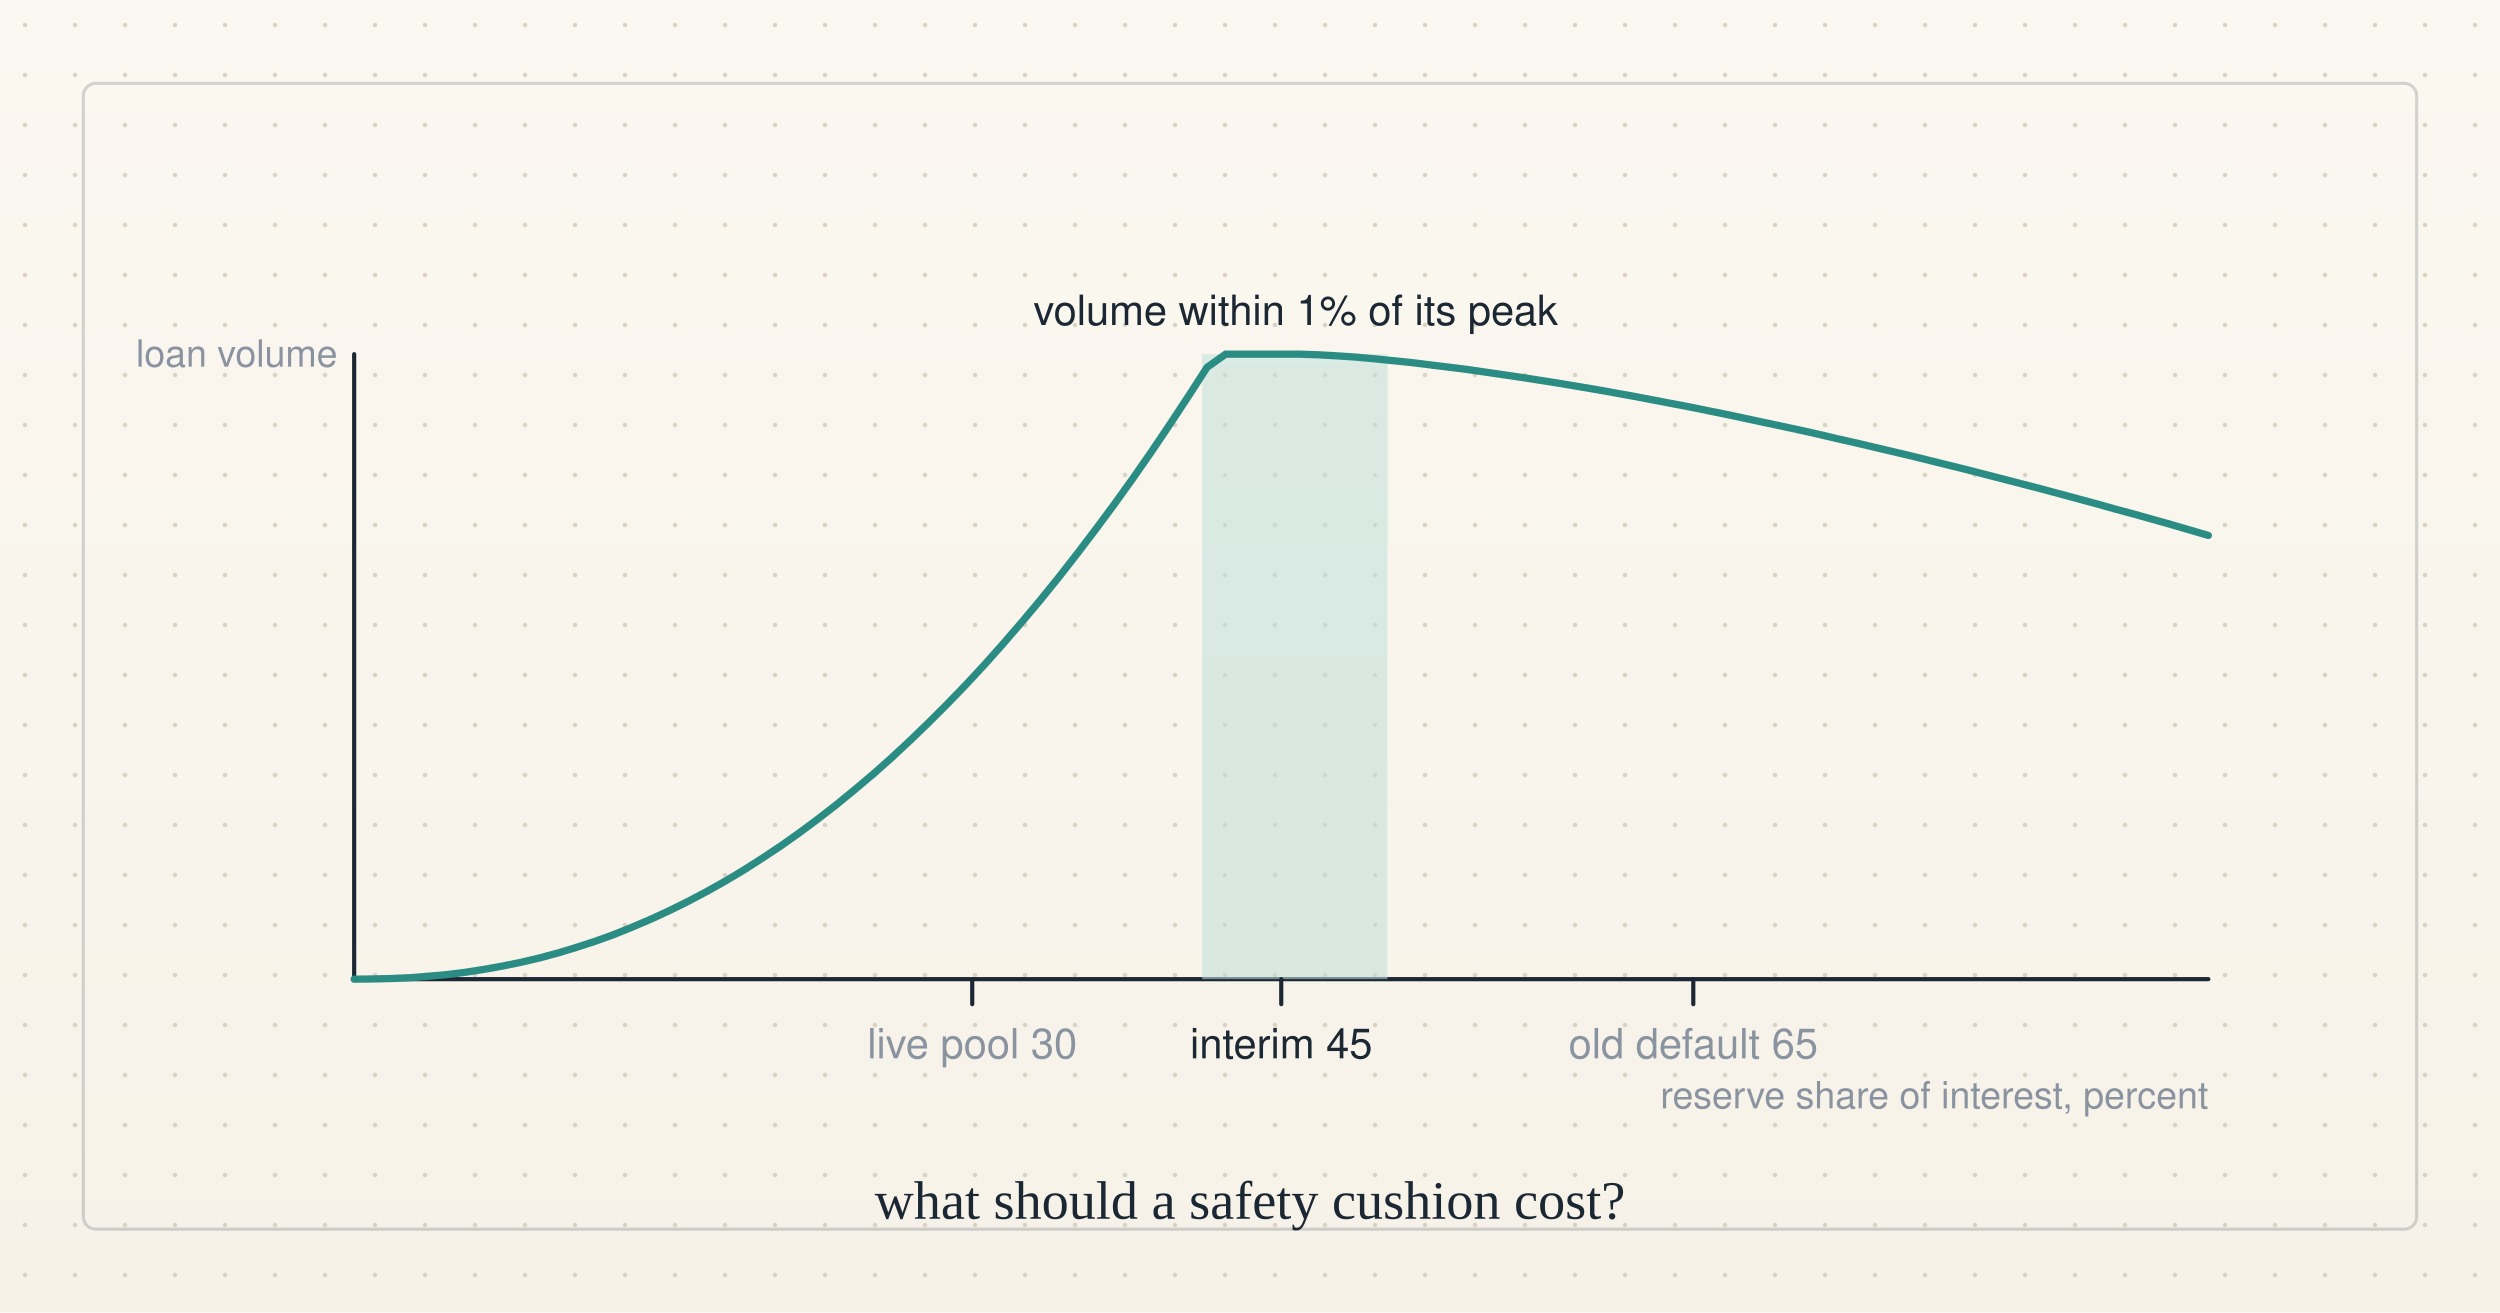
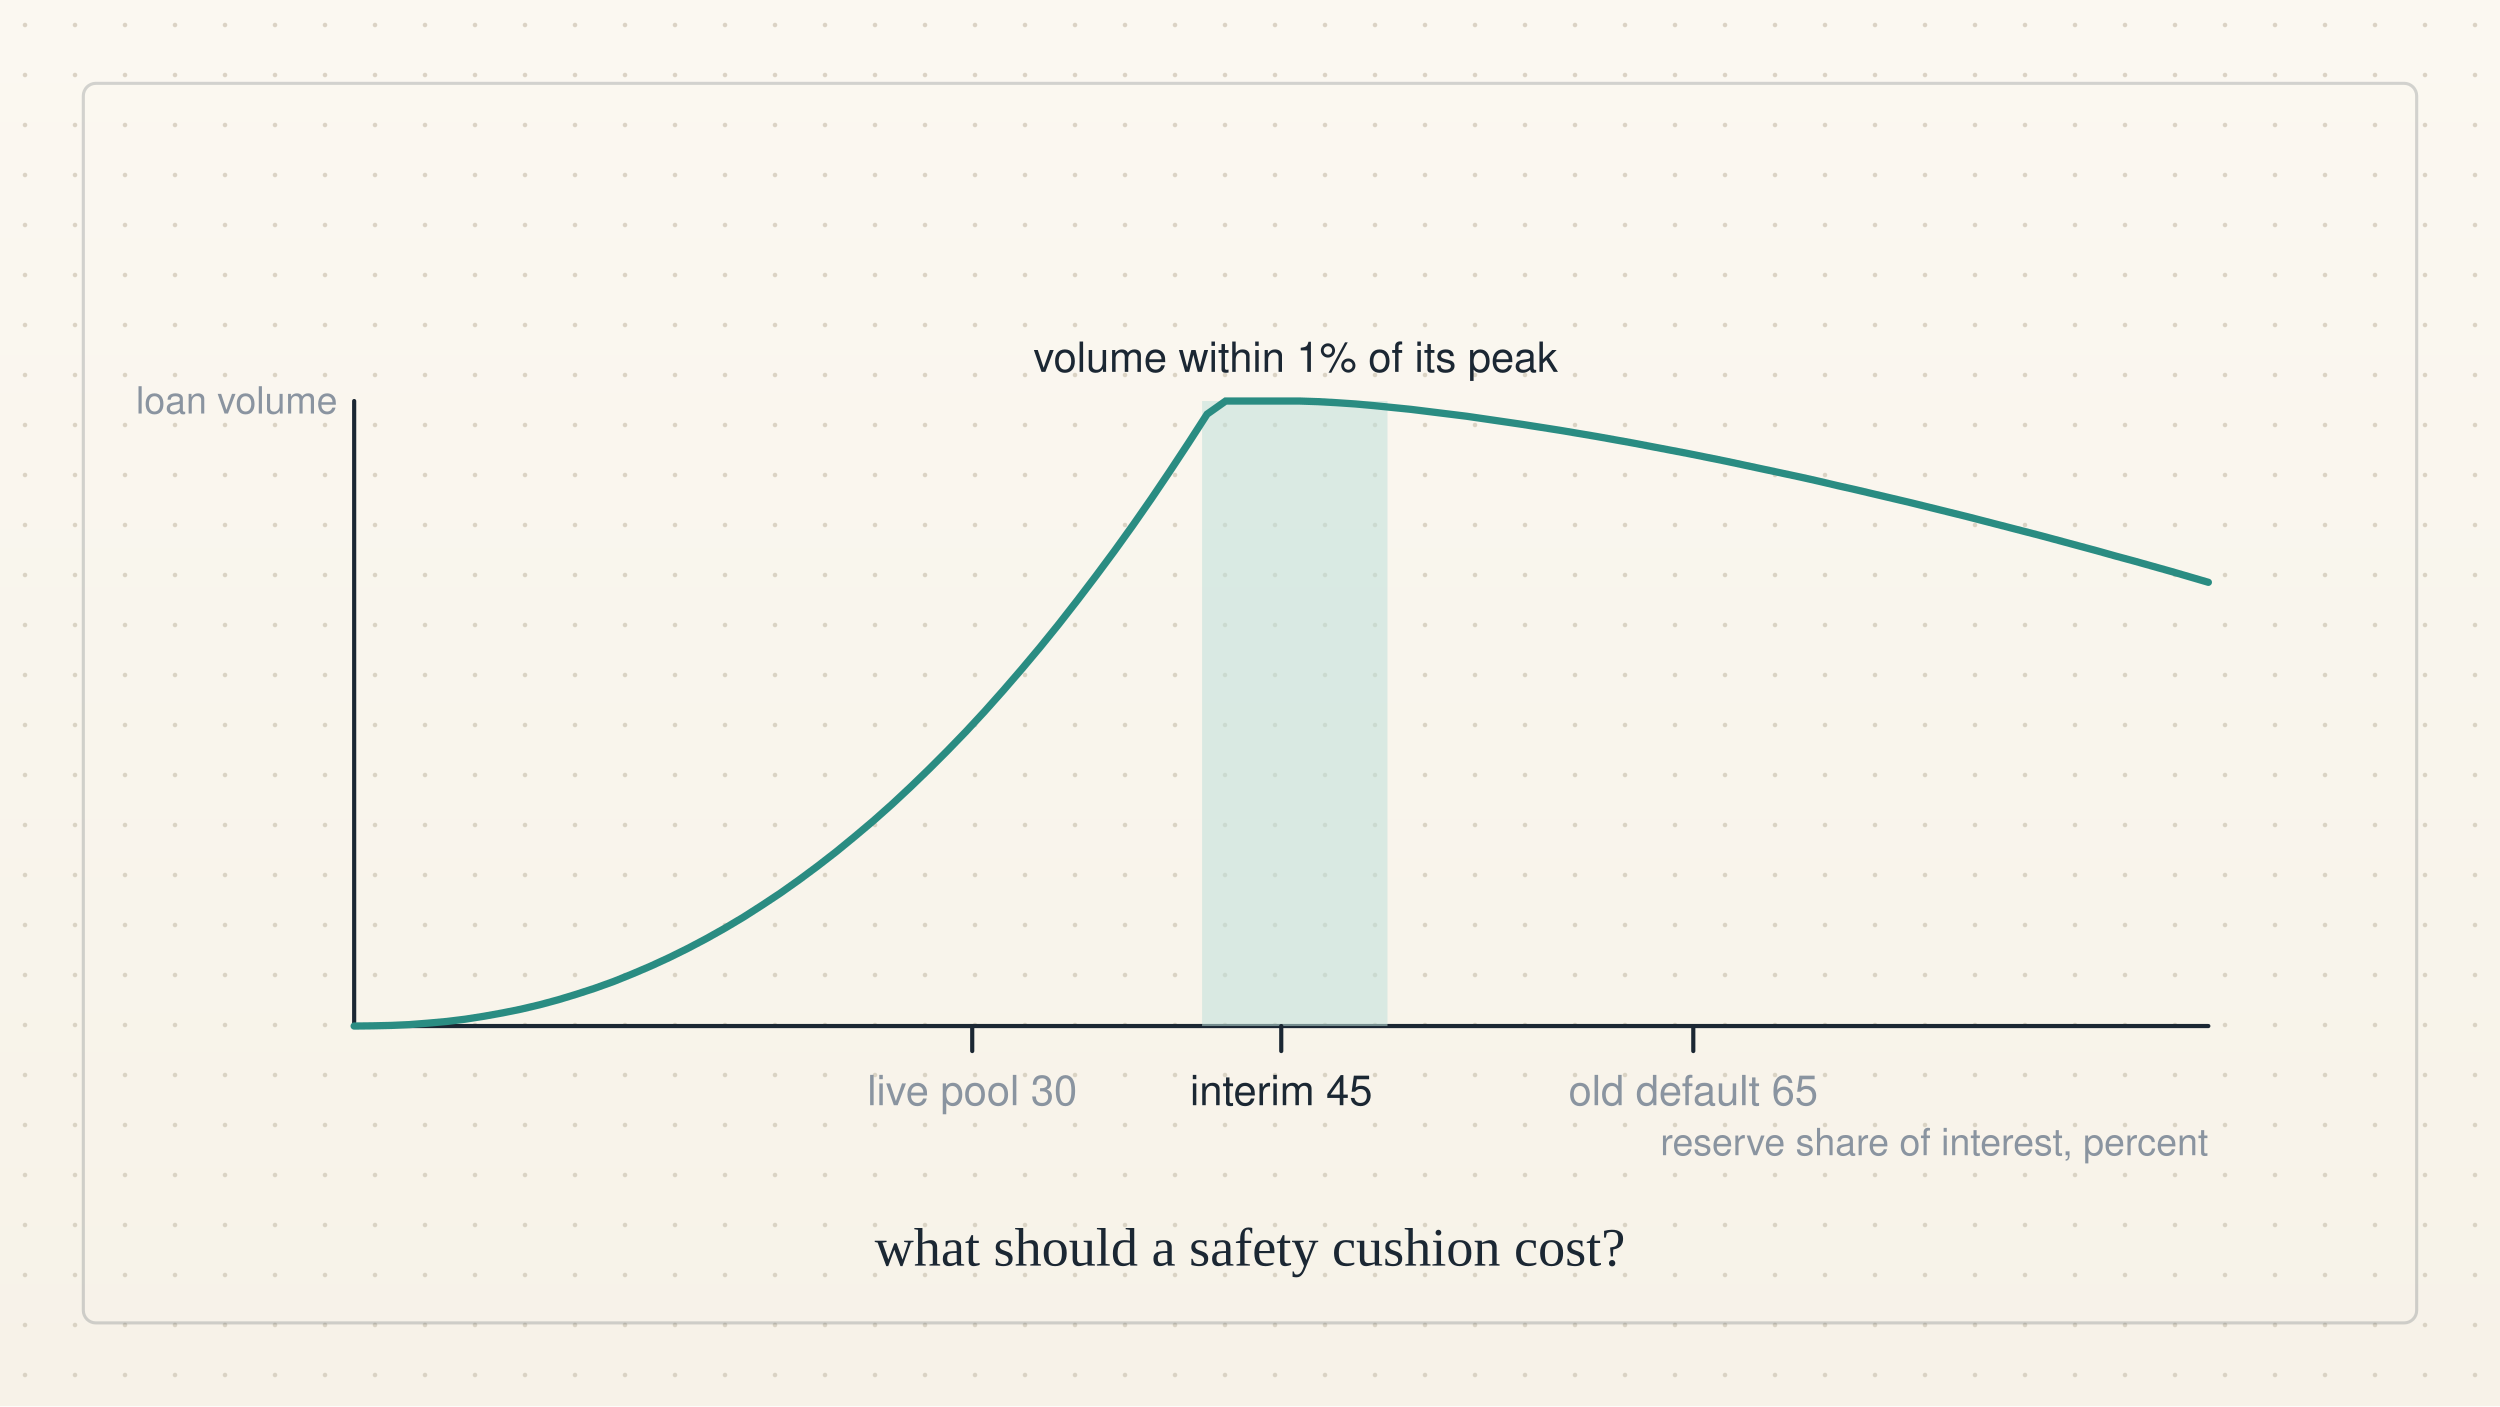
- <svg xmlns="http://www.w3.org/2000/svg" viewBox="0 0 1200 630" width="1200" height="630" role="img" aria-label="Loan volume against the reserve share, with the plateau marked">
+ <svg xmlns="http://www.w3.org/2000/svg" viewBox="0 0 1200 675" width="1200" height="675" role="img" aria-label="Loan volume against the reserve share, with the plateau marked">
  <defs>
    <pattern id="dots" width="24" height="24" patternUnits="userSpaceOnUse">
      <circle cx="12" cy="12" r="1.1" fill="#D7CFC0" />
    </pattern>
    <linearGradient id="sky" x1="0" y1="0" x2="0" y2="1">
      <stop offset="0" stop-color="#FBF8F1" />
      <stop offset="1" stop-color="#F7F2E8" />
    </linearGradient>
    <radialGradient id="glow" cx="0.5" cy="0.5" r="0.5">
      <stop offset="0" stop-color="#D9962B" stop-opacity="0.35" />
      <stop offset="1" stop-color="#D9962B" stop-opacity="0" />
    </radialGradient>
    <filter id="soft" x="-20%" y="-20%" width="140%" height="140%">
      <feGaussianBlur stdDeviation="6" />
    </filter>
  </defs>
-   <rect width="1200" height="630" fill="url(#sky)" />
-   <rect width="1200" height="630" fill="url(#dots)" opacity="0.9" />
-   <line x1="170" y1="470" x2="1060" y2="470" stroke="#1B2733" stroke-width="2" stroke-linecap="round" opacity="1.0" />
-   <line x1="170" y1="470" x2="170" y2="170" stroke="#1B2733" stroke-width="2" stroke-linecap="round" opacity="1.0" />
-   <rect x="577" y="170" width="89" height="300" fill="#BFE0DA" opacity="0.55" />
-   <path d="M 170.0 470.0 L 178.9 469.9 L 187.8 469.7 L 196.7 469.3 L 205.6 468.6 L 214.5 467.8 L 223.4 466.7 L 232.3 465.3 L 241.2 463.7 L 250.1 461.9 L 259.0 459.8 L 267.9 457.4 L 276.8 454.7 L 285.7 451.8 L 294.6 448.6 L 303.5 445.0 L 312.4 441.2 L 321.3 437.1 L 330.2 432.7 L 339.1 428.0 L 348.0 423.0 L 356.9 417.7 L 365.8 412.0 L 374.7 406.1 L 383.6 399.8 L 392.5 393.2 L 401.4 386.3 L 410.3 379.0 L 419.2 371.5 L 428.1 363.6 L 437.0 355.3 L 445.9 346.7 L 454.8 337.8 L 463.7 328.6 L 472.6 319.0 L 481.5 309.0 L 490.4 298.7 L 499.3 288.1 L 508.2 277.1 L 517.1 265.7 L 526.0 254.0 L 534.9 242.0 L 543.8 229.6 L 552.7 216.8 L 561.6 203.6 L 570.5 190.1 L 579.4 176.3 L 588.3 170.0 L 597.2 170.0 L 606.1 170.0 L 615.0 170.0 L 623.9 170.0 L 632.8 170.3 L 641.7 170.8 L 650.6 171.4 L 659.5 172.2 L 668.4 173.1 L 677.3 174.0 L 686.2 175.1 L 695.1 176.2 L 704.0 177.3 L 712.9 178.6 L 721.8 179.9 L 730.7 181.2 L 739.6 182.6 L 748.5 184.0 L 757.4 185.5 L 766.3 187.0 L 775.2 188.6 L 784.1 190.2 L 793.0 191.9 L 801.9 193.6 L 810.8 195.3 L 819.7 197.1 L 828.6 198.9 L 837.5 200.8 L 846.4 202.7 L 855.3 204.6 L 864.2 206.5 L 873.1 208.5 L 882.0 210.6 L 890.9 212.6 L 899.8 214.7 L 908.7 216.8 L 917.6 218.9 L 926.5 221.1 L 935.4 223.3 L 944.3 225.5 L 953.2 227.8 L 962.1 230.1 L 971.0 232.4 L 979.9 234.7 L 988.8 237.1 L 997.7 239.5 L 1006.6 241.9 L 1015.5 244.4 L 1024.4 246.8 L 1033.3 249.3 L 1042.2 251.8 L 1051.1 254.4 L 1060.0 257.0" fill="none" stroke="#2A8C82" stroke-width="3.5" stroke-linecap="round" />
-   <line x1="466.667" y1="470" x2="466.667" y2="482" stroke="#1B2733" stroke-width="2" stroke-linecap="round" opacity="1.0" />
-   <text x="466.667" y="508" font-family="'Helvetica Neue', Helvetica, Arial, sans-serif" font-size="20" fill="#8A94A0" text-anchor="middle" font-weight="normal" opacity="1.0">live pool 30</text>
-   <line x1="615.0" y1="470" x2="615.0" y2="482" stroke="#1B2733" stroke-width="2" stroke-linecap="round" opacity="1.0" />
-   <text x="615.0" y="508" font-family="'Helvetica Neue', Helvetica, Arial, sans-serif" font-size="20" fill="#1B2733" text-anchor="middle" font-weight="normal" opacity="1.0">interim 45</text>
-   <line x1="812.778" y1="470" x2="812.778" y2="482" stroke="#1B2733" stroke-width="2" stroke-linecap="round" opacity="1.0" />
-   <text x="812.778" y="508" font-family="'Helvetica Neue', Helvetica, Arial, sans-serif" font-size="20" fill="#8A94A0" text-anchor="middle" font-weight="normal" opacity="1.0">old default 65</text>
-   <text x="621.922" y="156" font-family="'Helvetica Neue', Helvetica, Arial, sans-serif" font-size="20" fill="#1B2733" text-anchor="middle" font-weight="normal" opacity="1.0">volume within 1% of its peak</text>
-   <text x="600" y="585" font-family="Georgia, 'Times New Roman', serif" font-size="26" fill="#1B2733" text-anchor="middle" font-weight="normal" opacity="1.0">what should a safety cushion cost?</text>
-   <text x="162" y="176" font-family="'Helvetica Neue', Helvetica, Arial, sans-serif" font-size="18" fill="#8A94A0" text-anchor="end" font-weight="normal" opacity="1.0">loan volume</text>
-   <text x="1060" y="532" font-family="'Helvetica Neue', Helvetica, Arial, sans-serif" font-size="18" fill="#8A94A0" text-anchor="end" font-weight="normal" opacity="1.0">reserve share of interest, percent</text>
-   <rect x="40" y="40" width="1120" height="550" fill="none" stroke="#1B2733" stroke-opacity="0.18" stroke-width="1.5" rx="6" />
+   <rect width="1200" height="675" fill="url(#sky)" />
+   <rect width="1200" height="675" fill="url(#dots)" opacity="0.9" />
+   <g transform="translate(0,22.5)">
+     <line x1="170" y1="470" x2="1060" y2="470" stroke="#1B2733" stroke-width="2" stroke-linecap="round" opacity="1.0" />
+     <line x1="170" y1="470" x2="170" y2="170" stroke="#1B2733" stroke-width="2" stroke-linecap="round" opacity="1.0" />
+     <rect x="577" y="170" width="89" height="300" fill="#BFE0DA" opacity="0.55" />
+     <path d="M 170.0 470.0 L 178.9 469.9 L 187.8 469.7 L 196.7 469.3 L 205.6 468.6 L 214.5 467.8 L 223.4 466.7 L 232.3 465.3 L 241.2 463.7 L 250.1 461.9 L 259.0 459.8 L 267.9 457.4 L 276.8 454.7 L 285.7 451.8 L 294.6 448.6 L 303.5 445.0 L 312.4 441.2 L 321.3 437.1 L 330.2 432.7 L 339.1 428.0 L 348.0 423.0 L 356.9 417.7 L 365.8 412.0 L 374.7 406.1 L 383.6 399.8 L 392.5 393.2 L 401.4 386.3 L 410.3 379.0 L 419.2 371.5 L 428.1 363.6 L 437.0 355.3 L 445.9 346.7 L 454.8 337.8 L 463.7 328.6 L 472.6 319.0 L 481.5 309.0 L 490.4 298.7 L 499.3 288.1 L 508.2 277.1 L 517.1 265.7 L 526.0 254.0 L 534.9 242.0 L 543.8 229.6 L 552.7 216.8 L 561.6 203.6 L 570.5 190.1 L 579.4 176.3 L 588.3 170.0 L 597.2 170.0 L 606.1 170.0 L 615.0 170.0 L 623.9 170.0 L 632.8 170.3 L 641.7 170.8 L 650.6 171.4 L 659.5 172.2 L 668.4 173.1 L 677.3 174.0 L 686.2 175.1 L 695.1 176.2 L 704.0 177.3 L 712.9 178.6 L 721.8 179.9 L 730.7 181.2 L 739.6 182.6 L 748.5 184.0 L 757.4 185.5 L 766.3 187.0 L 775.2 188.6 L 784.1 190.2 L 793.0 191.9 L 801.9 193.6 L 810.8 195.3 L 819.7 197.1 L 828.6 198.9 L 837.5 200.8 L 846.4 202.7 L 855.3 204.6 L 864.2 206.5 L 873.1 208.5 L 882.0 210.6 L 890.9 212.6 L 899.8 214.7 L 908.7 216.8 L 917.6 218.9 L 926.5 221.1 L 935.4 223.3 L 944.3 225.5 L 953.2 227.8 L 962.1 230.1 L 971.0 232.4 L 979.9 234.7 L 988.8 237.1 L 997.7 239.5 L 1006.6 241.9 L 1015.5 244.4 L 1024.4 246.8 L 1033.3 249.3 L 1042.2 251.8 L 1051.1 254.4 L 1060.0 257.0" fill="none" stroke="#2A8C82" stroke-width="3.5" stroke-linecap="round" />
+     <line x1="466.667" y1="470" x2="466.667" y2="482" stroke="#1B2733" stroke-width="2" stroke-linecap="round" opacity="1.0" />
+     <text x="466.667" y="508" font-family="'Helvetica Neue', Helvetica, Arial, sans-serif" font-size="20" fill="#8A94A0" text-anchor="middle" font-weight="normal" opacity="1.0">live pool 30</text>
+     <line x1="615.0" y1="470" x2="615.0" y2="482" stroke="#1B2733" stroke-width="2" stroke-linecap="round" opacity="1.0" />
+     <text x="615.0" y="508" font-family="'Helvetica Neue', Helvetica, Arial, sans-serif" font-size="20" fill="#1B2733" text-anchor="middle" font-weight="normal" opacity="1.0">interim 45</text>
+     <line x1="812.778" y1="470" x2="812.778" y2="482" stroke="#1B2733" stroke-width="2" stroke-linecap="round" opacity="1.0" />
+     <text x="812.778" y="508" font-family="'Helvetica Neue', Helvetica, Arial, sans-serif" font-size="20" fill="#8A94A0" text-anchor="middle" font-weight="normal" opacity="1.0">old default 65</text>
+     <text x="621.922" y="156" font-family="'Helvetica Neue', Helvetica, Arial, sans-serif" font-size="20" fill="#1B2733" text-anchor="middle" font-weight="normal" opacity="1.0">volume within 1% of its peak</text>
+     <text x="600" y="585" font-family="Georgia, 'Times New Roman', serif" font-size="26" fill="#1B2733" text-anchor="middle" font-weight="normal" opacity="1.0">what should a safety cushion cost?</text>
+     <text x="162" y="176" font-family="'Helvetica Neue', Helvetica, Arial, sans-serif" font-size="18" fill="#8A94A0" text-anchor="end" font-weight="normal" opacity="1.0">loan volume</text>
+     <text x="1060" y="532" font-family="'Helvetica Neue', Helvetica, Arial, sans-serif" font-size="18" fill="#8A94A0" text-anchor="end" font-weight="normal" opacity="1.0">reserve share of interest, percent</text>
+   </g>
+   <rect x="40" y="40" width="1120" height="595" fill="none" stroke="#1B2733" stroke-opacity="0.18" stroke-width="1.5" rx="6" />
</svg>
